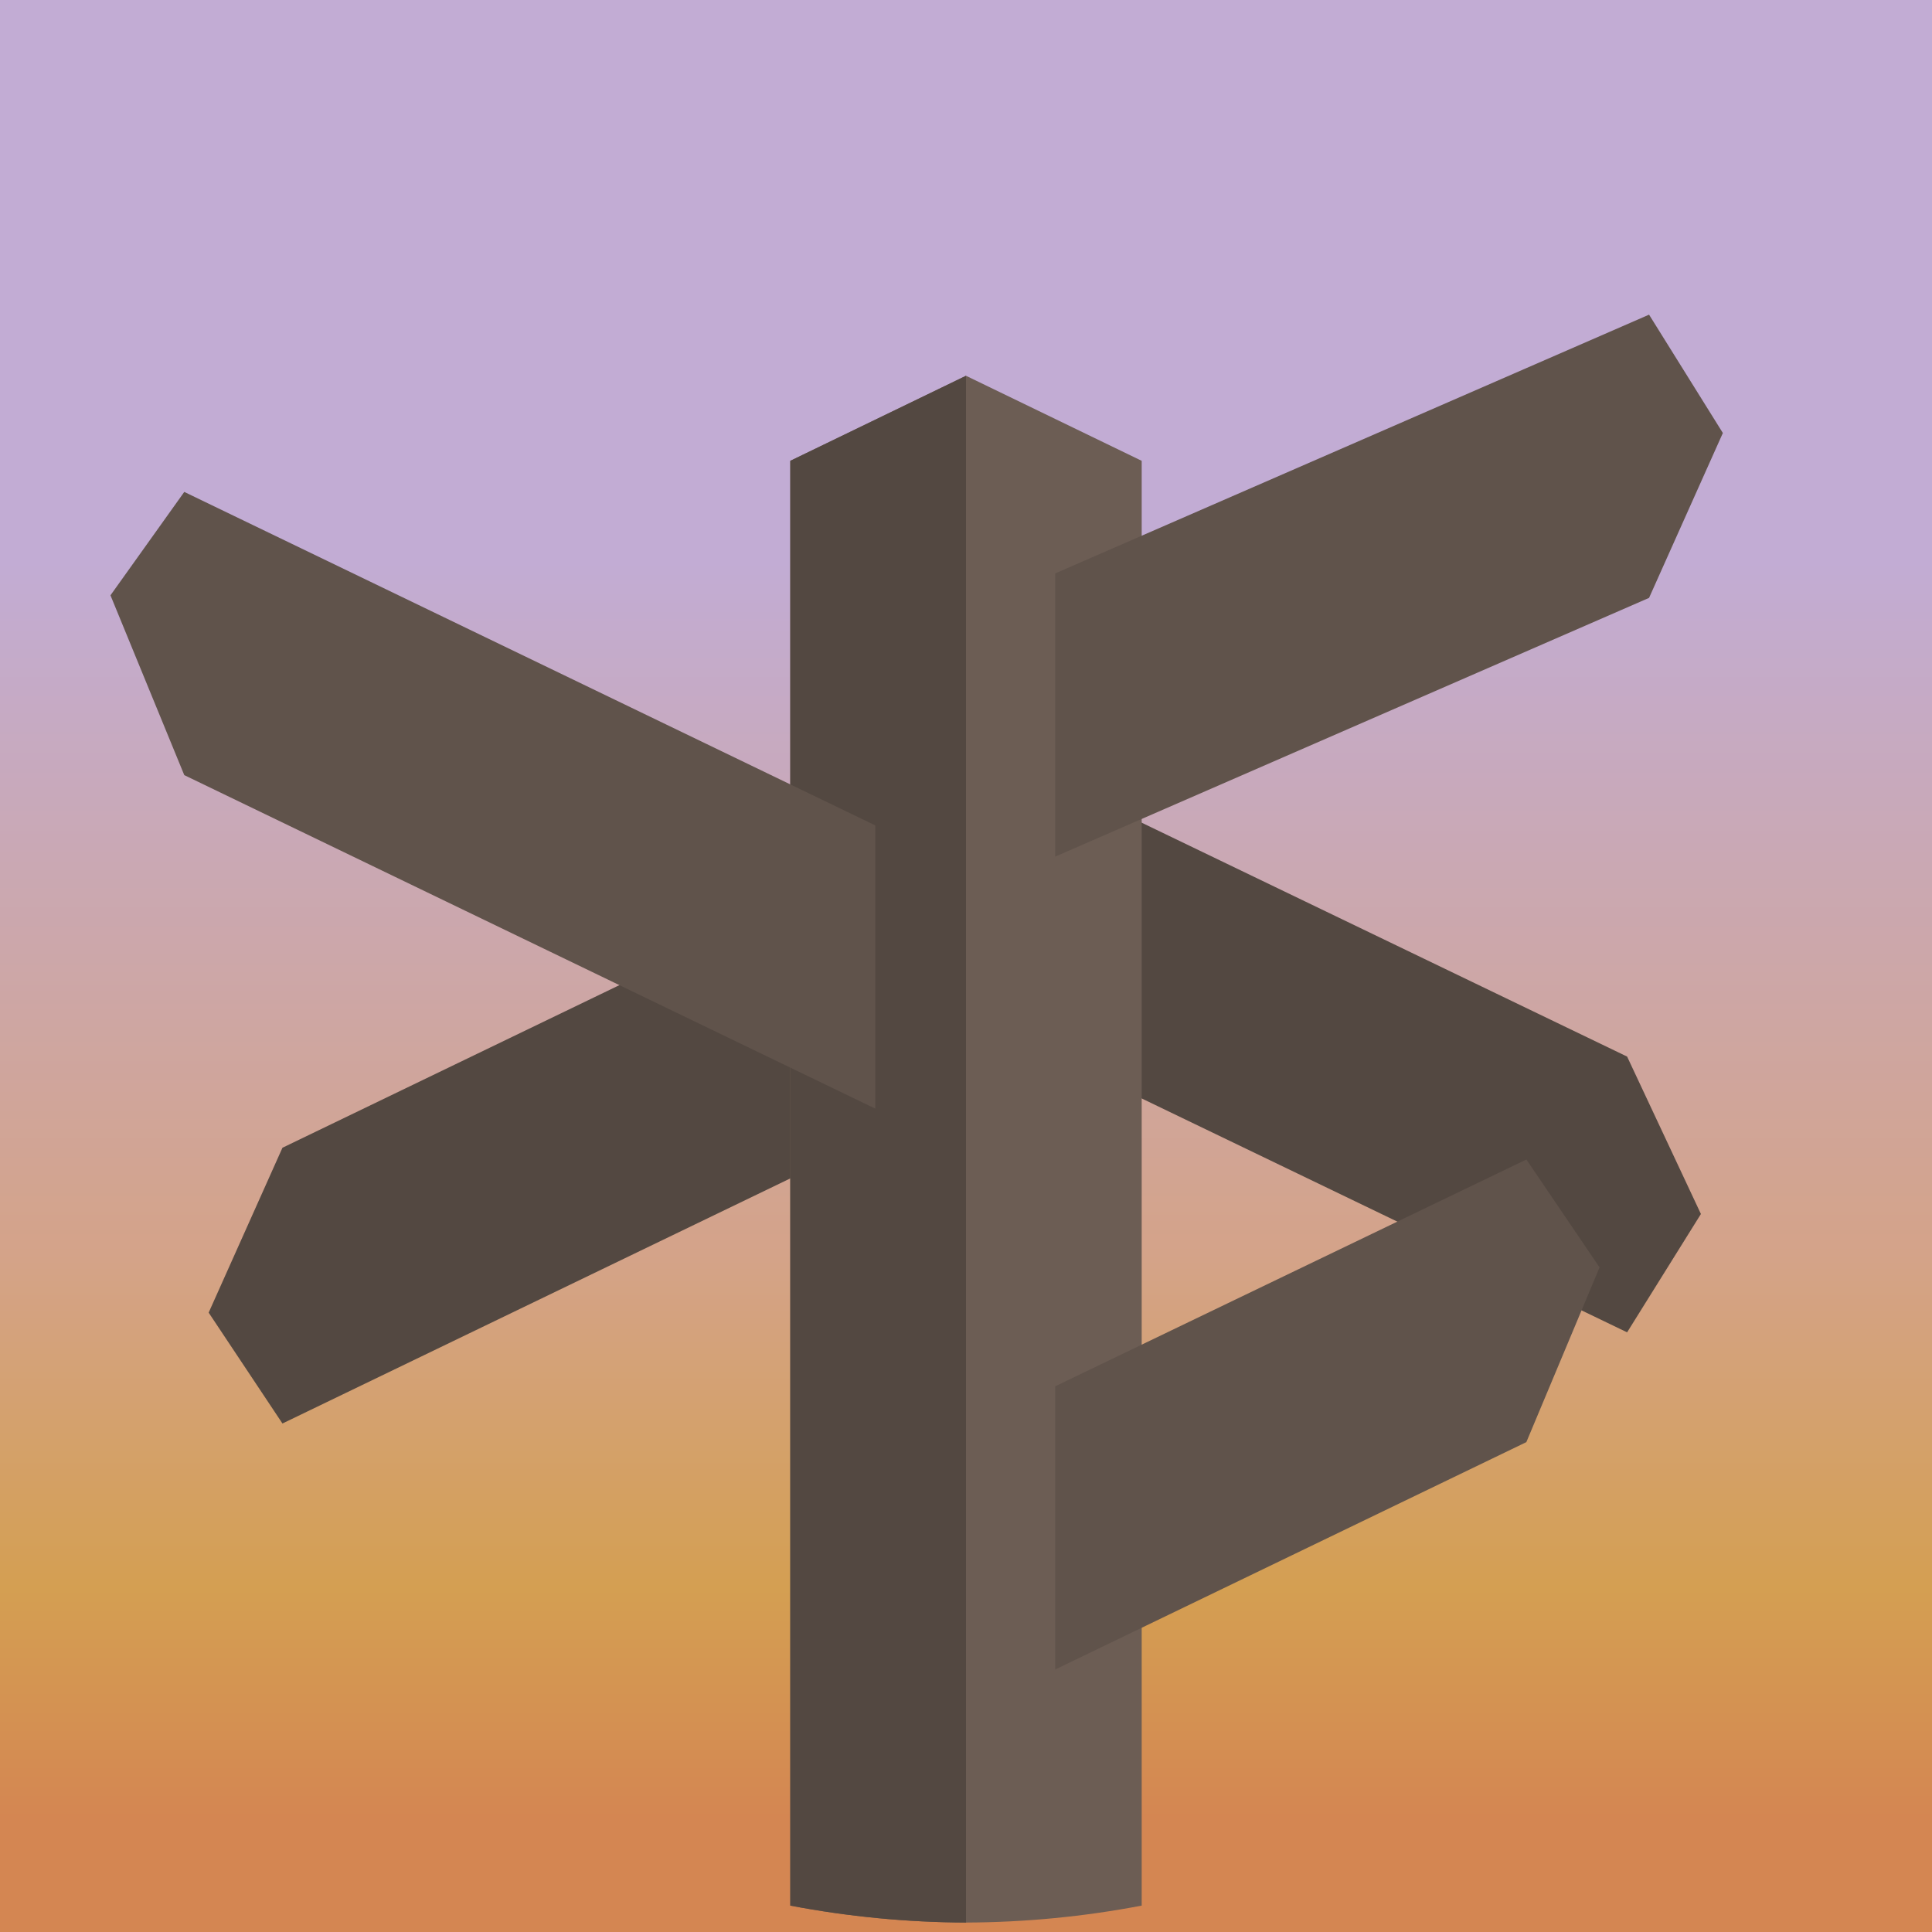
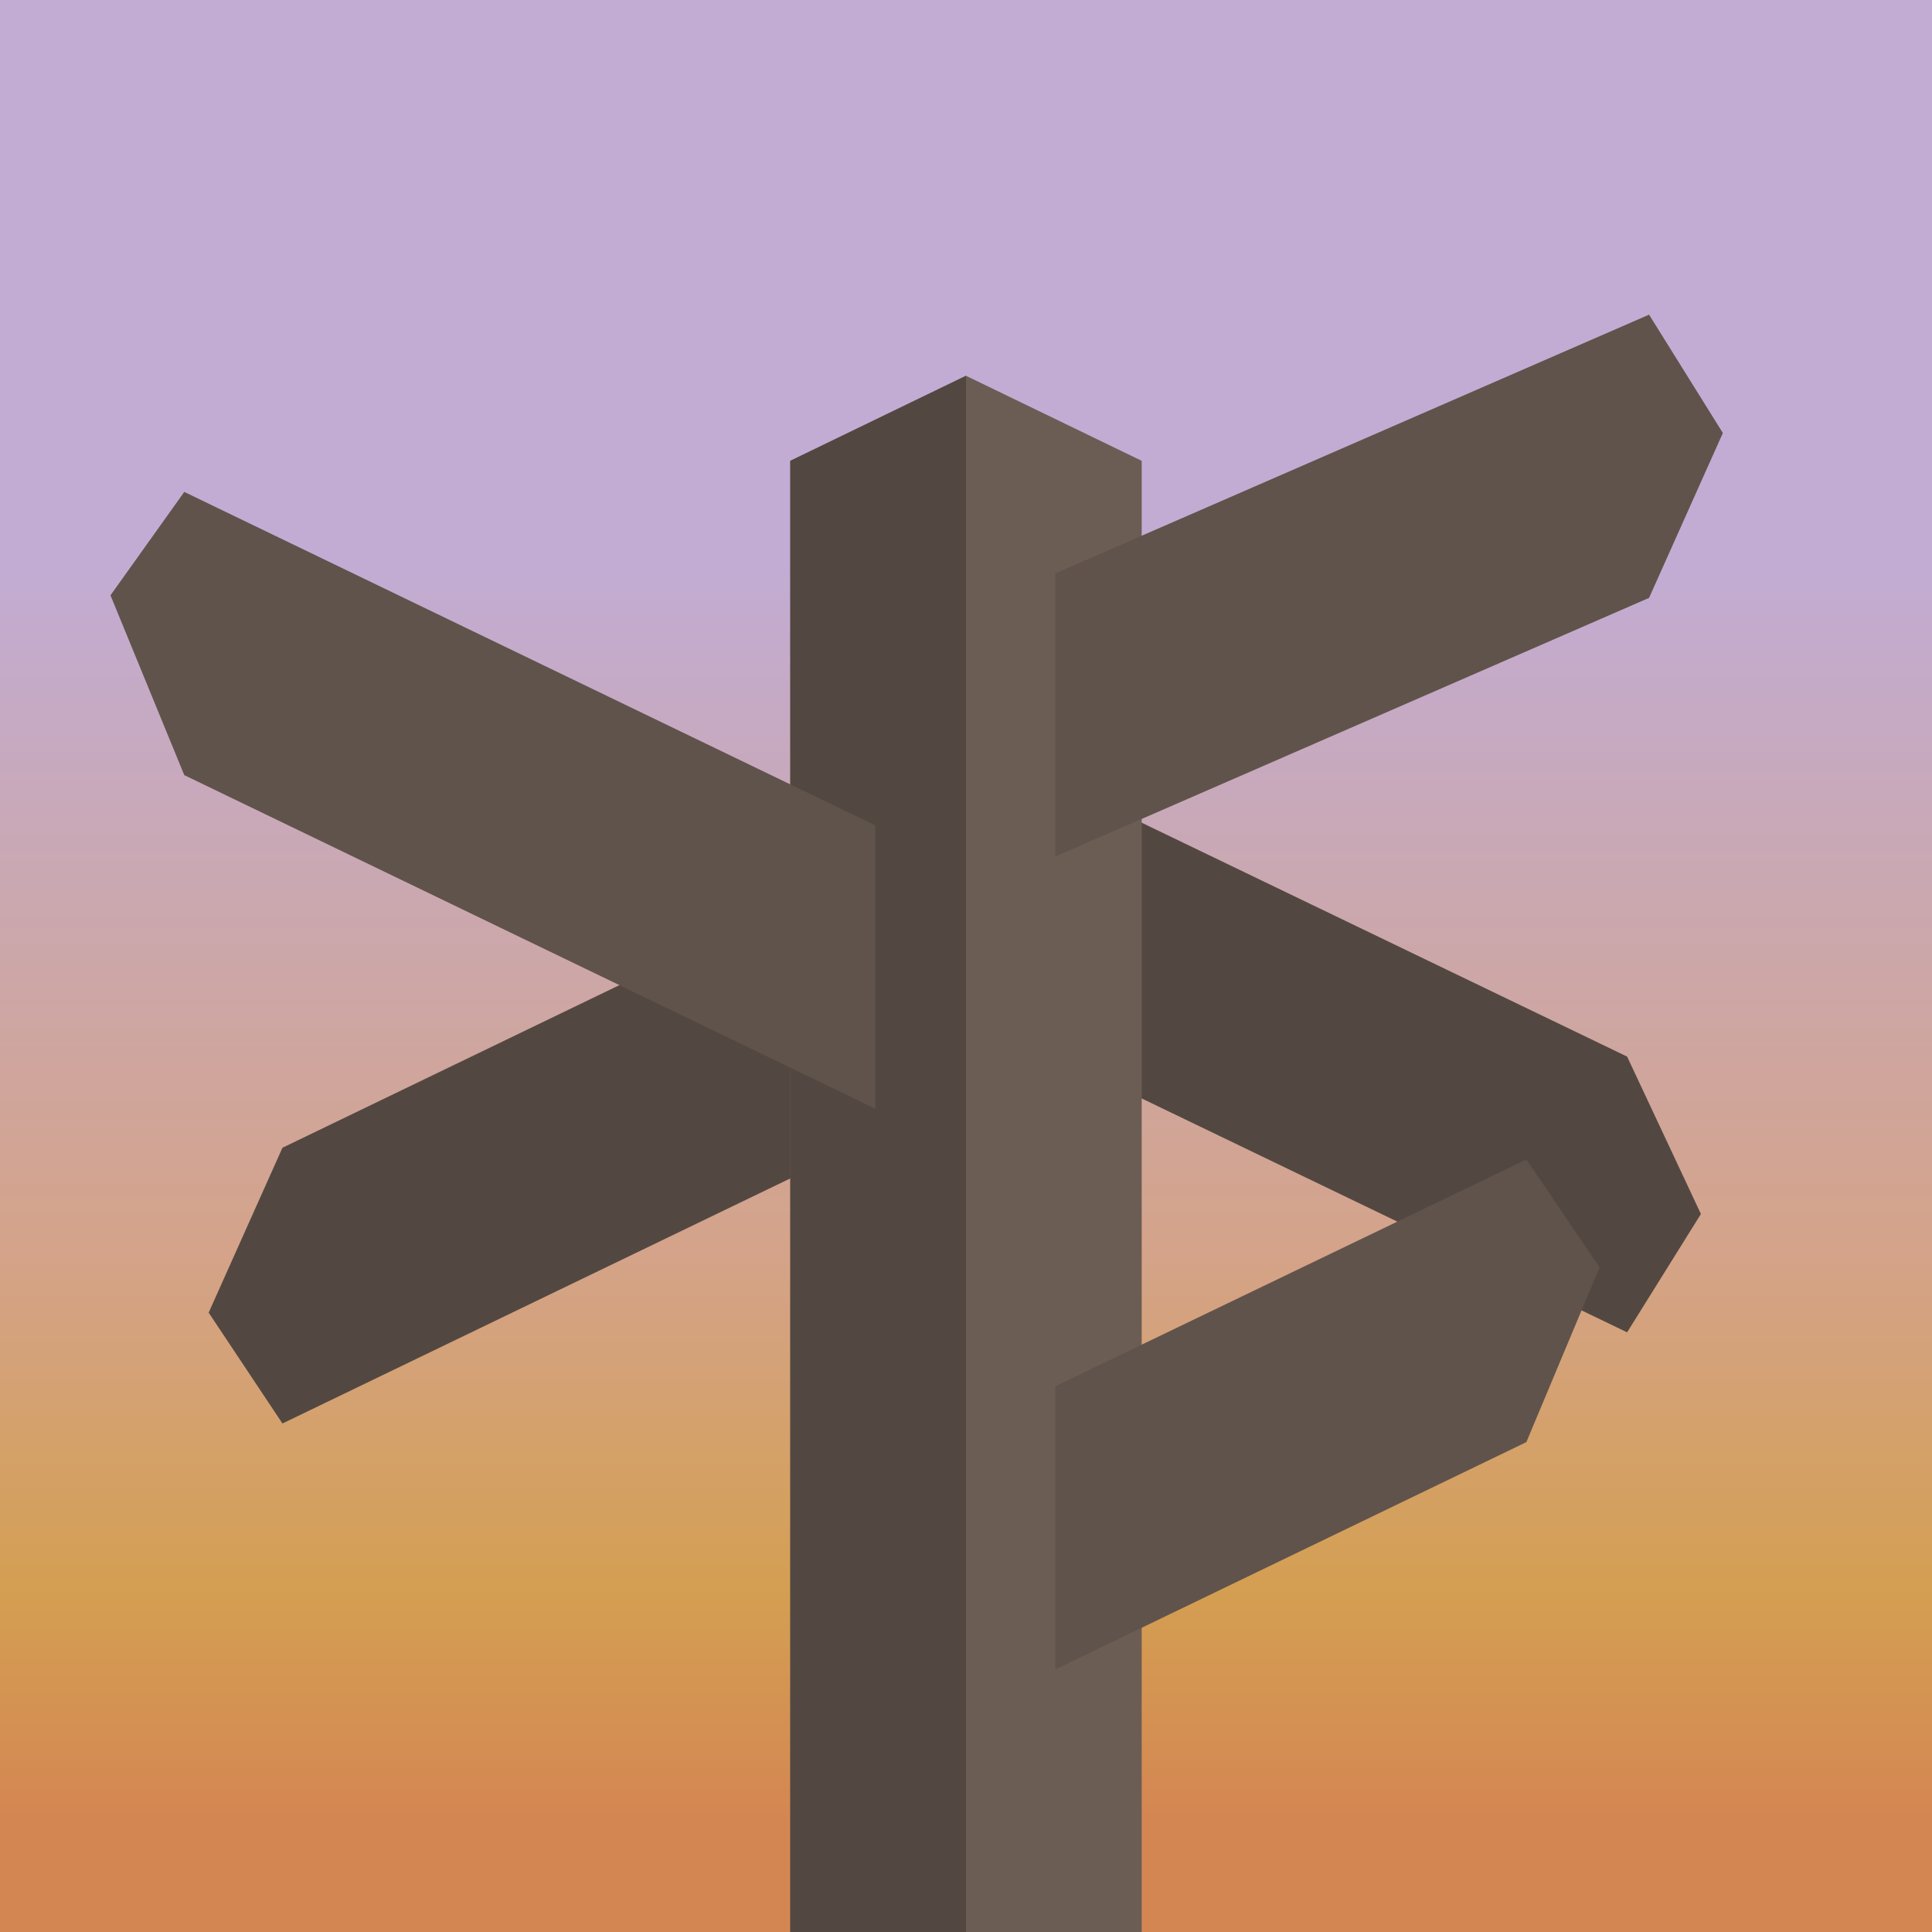
<svg xmlns="http://www.w3.org/2000/svg" xmlns:xlink="http://www.w3.org/1999/xlink" width="512" height="512" viewBox="0 0 135.467 135.467" version="1.1" id="svg5">
  <defs id="defs2">
    <linearGradient id="linearGradient10105">
      <stop style="stop-color:#d48652;stop-opacity:1;" offset="0.054" id="stop15315" />
      <stop style="stop-color:#d49f52;stop-opacity:1;" offset="0.174" id="stop13861" />
      <stop style="stop-color:#d4a389;stop-opacity:1;" offset="0.348" id="stop10111" />
      <stop style="stop-color:#c2acd4;stop-opacity:1;" offset="0.708" id="stop10115" />
    </linearGradient>
    <linearGradient xlink:href="#linearGradient10105" id="linearGradient1716" x1="67.733" y1="134.805" x2="67.733" y2="0" gradientUnits="userSpaceOnUse" />
  </defs>
  <g id="layer1">
    <rect style="opacity:1;fill:url(#linearGradient1716);fill-opacity:1;fill-rule:nonzero;stroke-width:0.2;stroke-linecap:round;stroke-linejoin:round;stroke-opacity:0.202" id="rect1708" width="135.467" height="135.467" x="0" y="0" />
    <path style="fill:#534841;fill-opacity:1;stroke:#ff0000;stroke-width:0;stroke-linecap:square;stroke-linejoin:round;-inkscape-stroke:none;stop-color:#000000" d="m 67.733,51.75 46.356,22.335 5.175,11.037 -5.175,8.298 L 67.733,71.085 Z" id="path2551" />
    <path style="fill:#534841;fill-opacity:1;stroke:#ff0000;stroke-width:0;stroke-linecap:square;stroke-linejoin:round;-inkscape-stroke:none;stop-color:#000000" d="m 68.257,57.094 -48.452,23.383 -5.174,11.561 5.174,7.774 48.452,-23.383 z" id="path2551-53" />
-     <path id="path299-8" style="fill:#6c5d54;fill-opacity:1;stroke:#ff0000;stroke-width:0;stroke-linecap:square;stroke-linejoin:round;-inkscape-stroke:none;stop-color:#000000" d="M 67.733,26.348 55.413,32.312 V 133.616 a 67.072,67.072 0 0 0 12.32,1.189 67.072,67.072 0 0 0 12.32,-1.189 V 32.312 Z" />
-     <path id="path299-8-5" style="fill:#534841;fill-opacity:1;stroke:#ff0000;stroke-width:0;stroke-linecap:square;stroke-linejoin:round;-inkscape-stroke:none;stop-color:#000000" d="M 67.733,26.348 55.413,32.312 V 133.616 c 4.061,0.775 8.186,1.173 12.32,1.189 0,0 3e-6,-108.457 0,-108.457 z" />
+     <path id="path299-8" style="fill:#6c5d54;fill-opacity:1;stroke:#ff0000;stroke-width:0;stroke-linecap:square;stroke-linejoin:round;-inkscape-stroke:none;stop-color:#000000" d="M 67.733,26.348 55.413,32.312 V 135.466 l 24.64,8.9e-4 V 32.312 Z" />
+     <path id="path299-8-5" style="fill:#534841;fill-opacity:1;stroke:#ff0000;stroke-width:0;stroke-linecap:square;stroke-linejoin:round;-inkscape-stroke:none;stop-color:#000000" d="M 67.733,26.348 55.413,32.312 V 135.468 l 12.32,-0.002 c 0,0 3e-6,-109.118 0,-109.118 z" />
    <path style="fill:#60534b;fill-opacity:1;stroke:#ff0000;stroke-width:0;stroke-linecap:square;stroke-linejoin:round;-inkscape-stroke:none;stop-color:#000000" d="m 73.988,60.065 41.64,-18.143 5.175,-11.561 -5.175,-8.298 -41.64,18.143 z" id="path2551-5" />
    <path style="fill:#60534b;fill-opacity:1;stroke:#ff0000;stroke-width:0;stroke-linecap:square;stroke-linejoin:round;-inkscape-stroke:none;stop-color:#000000" d="m 73.988,117.062 33.036,-15.944 5.133,-12.251 -5.13,-7.565 -33.039,15.901 z" id="path2551-5-0" />
    <path style="fill:#60534b;fill-opacity:1;stroke:#ff0000;stroke-width:0;stroke-linecap:square;stroke-linejoin:round;-inkscape-stroke:none;stop-color:#000000" d="M 61.372,77.734 12.921,54.35 7.746,41.742 12.921,34.492 61.372,57.875 Z" id="path2551-5-8" />
  </g>
</svg>
